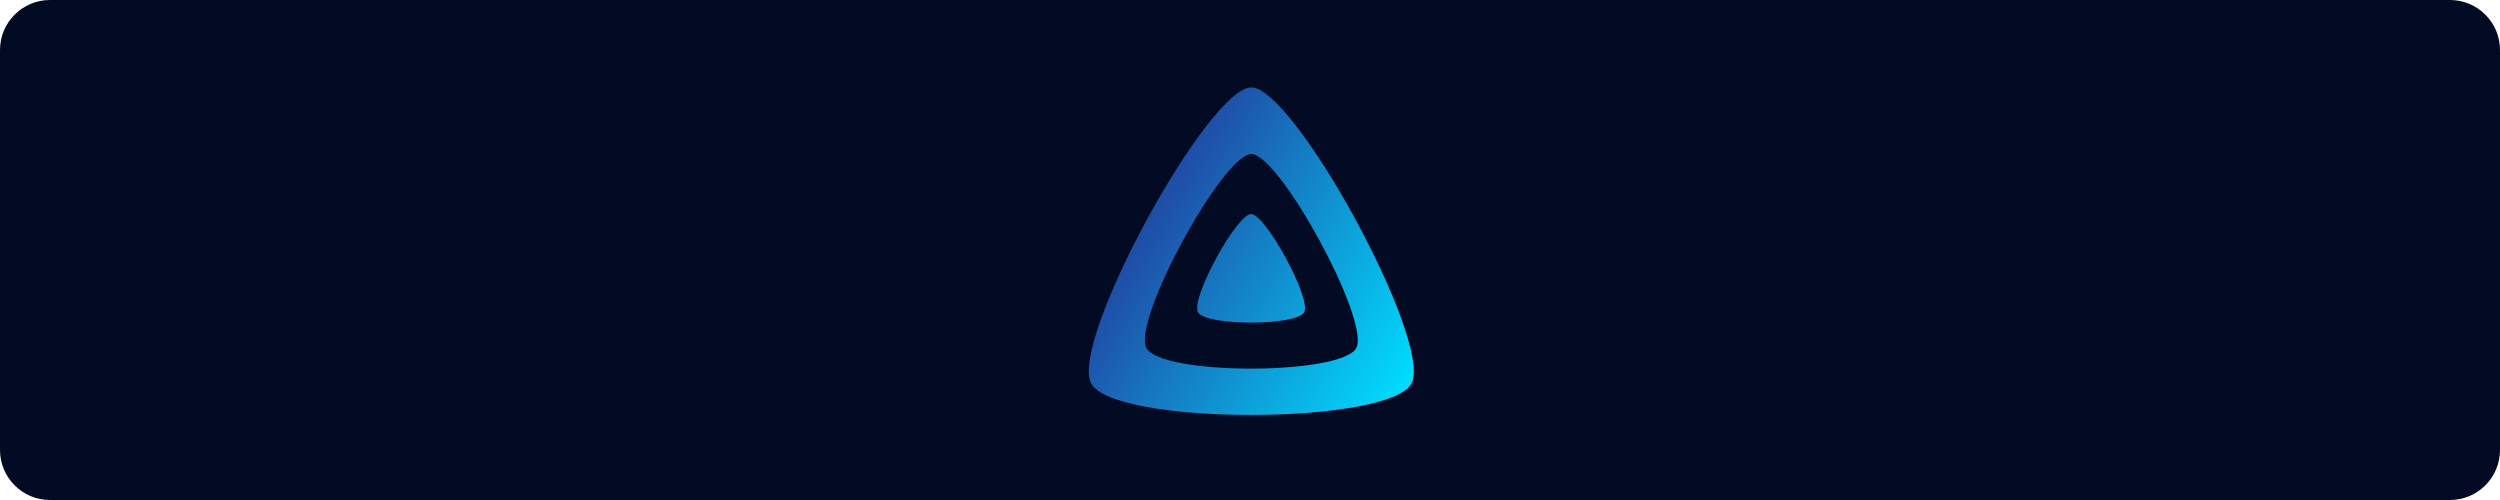
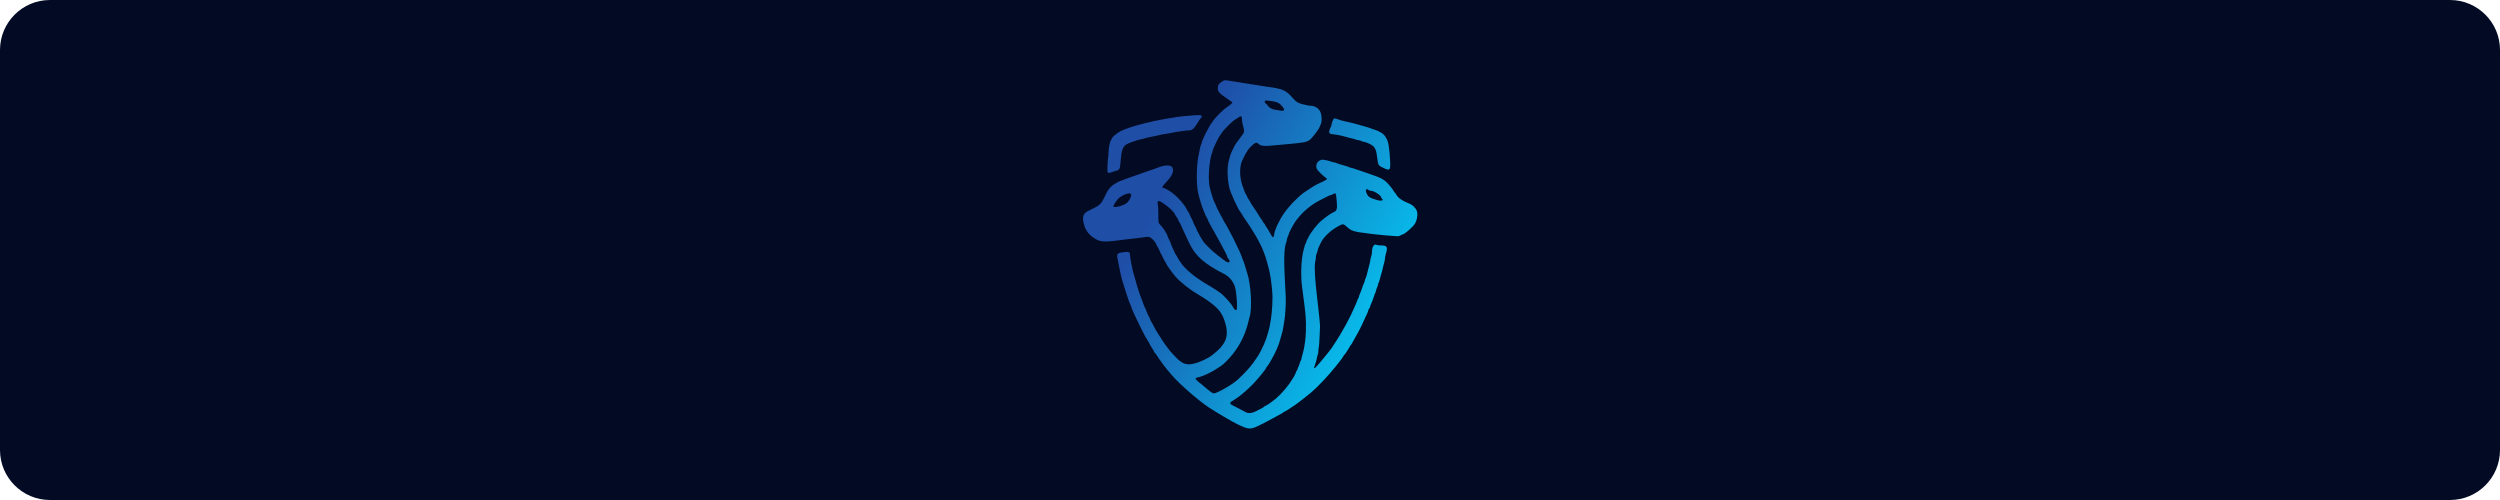
<svg xmlns="http://www.w3.org/2000/svg" width="1000px" height="200px" viewBox="0 0 1000 200" version="1.1">
  <defs>
    <linearGradient x1="19.16%" y1="40.826%" x2="100.813%" y2="88.697%" id="linearGradient-1">
      <stop stop-color="#1F4EA7" offset="0%" />
      <stop stop-color="#00DDFF" offset="100%" />
    </linearGradient>
  </defs>
  <g id="Primary" stroke="none" stroke-width="1" fill="none" fill-rule="evenodd">
    <g id="primary-wide" fill-rule="nonzero">
      <rect id="solid-background" fill="#020B23" x="0" y="0" width="1000" height="200" rx="20" />
-       <path d="M500.518,34.967 C517.73,34.967 573.017,136.338 564.665,153.227 C556.313,170.116 444.832,170.313 436.388,153.227 C427.944,136.141 483.323,34.967 500.518,34.967 Z M500.535,61.615 C489.264,61.615 452.98,127.907 458.513,139.101 C464.047,150.296 537.087,150.172 542.559,139.101 C548.031,128.028 511.806,61.615 500.535,61.615 Z M500.435,85.597 C506.156,85.6 524.502,119.208 521.73,124.811 C518.958,130.413 481.943,130.475 479.14,124.811 C476.337,119.146 494.723,85.597 500.435,85.597 Z" id="Combined-Shape" fill="url(#linearGradient-1)" />
+       <path d="M488.835,32.615C487.540,33.427 487.116,34.066 487.116,35.168C487.116,36.734 487.560,37.236 491.194,39.691C492.084,40.310 492.838,40.832 492.876,40.852C493.108,41.045 492.334,41.837 491.194,42.571C489.049,43.982 485.917,47.114 484.873,48.893C484.756,49.087 484.524,49.415 484.351,49.589C484.196,49.784 483.944,50.151 483.829,50.421C483.712,50.691 483.364,51.330 483.055,51.870C482.727,52.392 482.378,53.051 482.263,53.321C481.876,54.250 481.276,55.544 481.006,56.066C480.852,56.336 480.735,56.723 480.735,56.935C480.735,57.130 480.600,57.535 480.425,57.864C480.252,58.174 480.040,58.928 479.962,59.507C479.865,60.087 479.710,60.919 479.595,61.343C478.569,65.345 478.414,73.601 479.286,77.293C479.788,79.419 480.889,83.035 481.276,83.789C481.469,84.194 481.761,84.891 481.896,85.316C482.031,85.741 482.340,86.399 482.572,86.767C482.805,87.134 483.094,87.771 483.229,88.158C483.364,88.545 483.616,89.067 483.809,89.317C483.984,89.569 484.254,90.071 484.408,90.439C484.543,90.806 484.776,91.250 484.930,91.425C485.065,91.600 485.452,92.237 485.782,92.876C486.109,93.493 486.631,94.442 486.921,94.982C487.521,95.988 488.082,97.050 489.396,99.525C489.803,100.319 490.285,101.226 490.460,101.555C490.633,101.865 490.788,102.290 490.788,102.464C490.788,102.637 491.000,103.024 491.252,103.334C491.832,104.030 491.929,104.378 491.716,104.785C491.504,105.229 490.518,104.862 489.434,103.913C489.029,103.586 487.985,102.774 487.096,102.135C485.278,100.841 481.683,97.342 481.199,96.413C481.024,96.065 480.639,95.446 480.330,95.021C480.020,94.595 479.768,94.150 479.768,94.035C479.768,93.920 479.556,93.513 479.305,93.146C479.073,92.779 478.744,92.122 478.609,91.695C478.474,91.270 478.202,90.710 478.009,90.439C477.817,90.169 477.468,89.434 477.255,88.815C477.043,88.178 476.753,87.521 476.618,87.366C476.463,87.191 476.154,86.554 475.902,85.935C475.669,85.336 475.380,84.774 475.284,84.716C475.187,84.639 474.935,84.234 474.723,83.789C473.833,81.894 471.263,78.937 468.923,77.158C467.744,76.249 465.791,75.167 465.346,75.167C464.612,75.167 464.882,74.528 466.275,73.079C468.943,70.295 469.657,68.614 468.923,66.970C468.421,65.906 465.849,65.926 463.143,67.048C462.659,67.240 461.867,67.550 461.365,67.705C460.843,67.877 460.029,68.149 459.527,68.322C458.658,68.614 457.169,69.136 454.926,69.947C454.404,70.140 453.438,70.469 452.800,70.682C452.161,70.894 451.040,71.299 450.286,71.591C449.551,71.881 448.527,72.266 448.025,72.440C447.523,72.635 447.001,72.865 446.864,72.982C446.729,73.079 446.227,73.387 445.743,73.659C444.776,74.219 443.655,75.340 443.152,76.229C442.980,76.539 442.765,76.946 442.650,77.101C442.553,77.254 442.128,78.145 441.684,79.072C440.717,81.122 439.866,82.069 438.204,82.900C437.508,83.248 436.734,83.653 436.464,83.789C436.194,83.924 435.632,84.194 435.207,84.407C433.139,85.393 432.732,87.094 433.756,90.284C434.415,92.354 435.614,93.900 437.565,95.194C439.885,96.722 441.394,96.897 446.614,96.238C449.668,95.833 451.737,95.601 454.734,95.272C455.583,95.176 456.994,95.002 457.866,94.867C459.334,94.634 459.489,94.654 460.146,95.002C461.035,95.466 462.195,96.857 462.639,97.979C462.834,98.463 463.104,98.985 463.239,99.138C463.375,99.293 463.665,99.892 463.897,100.474C464.110,101.033 464.400,101.653 464.554,101.825C464.709,102.000 464.959,102.502 465.134,102.929C465.309,103.373 465.656,104.048 465.926,104.455C466.198,104.862 466.430,105.267 466.430,105.364C466.430,105.692 469.135,109.481 470.334,110.797C472.365,113.039 476.191,116.035 479.383,117.872C483.829,120.443 487.386,123.343 488.314,125.141C488.527,125.566 488.835,126.050 488.971,126.224C489.126,126.377 489.551,127.481 489.918,128.640C491.812,134.537 490.537,137.784 484.466,142.367C483.462,143.121 480.580,144.532 478.956,145.054C474.955,146.348 473.176,145.884 470.257,142.829C468.363,140.839 467.609,139.969 467.047,139.138C466.875,138.868 466.603,138.518 466.468,138.364C466.333,138.211 466.061,137.861 465.888,137.572C465.714,137.302 465.154,136.470 464.670,135.736C464.167,135.019 463.665,134.207 463.528,133.957C463.393,133.685 463.201,133.376 463.104,133.280C462.814,132.951 461.867,131.250 461.287,130.071C461.016,129.491 460.668,128.872 460.533,128.717C460.398,128.563 460.166,128.080 460.029,127.654C459.894,127.229 459.624,126.649 459.412,126.359C459.217,126.070 458.910,125.373 458.715,124.813C458.523,124.252 458.193,123.478 457.981,123.110C457.788,122.743 457.498,122.048 457.344,121.564C457.207,121.082 456.899,120.250 456.667,119.728C456.028,118.277 454.888,114.798 454.249,112.285C453.922,111.067 453.495,109.540 453.283,108.901C452.916,107.762 451.929,102.464 451.929,101.555C451.929,100.801 451.389,100.646 449.474,100.879C446.749,101.208 446.574,101.440 447.154,104.165C447.309,104.957 447.696,106.813 447.967,108.284C448.257,109.772 448.662,111.454 448.875,112.053C449.087,112.672 449.456,113.889 449.706,114.798C450.363,117.098 451.679,120.945 452.104,121.759C452.296,122.126 452.511,122.686 452.586,122.995C452.741,123.632 454.347,127.191 455.661,129.781C455.778,129.994 456.067,130.593 456.318,131.135C456.570,131.657 456.917,132.314 457.072,132.584C457.227,132.854 457.536,133.453 457.768,133.937C457.981,134.420 458.290,134.942 458.425,135.097C458.560,135.271 458.928,135.871 459.237,136.450C460.204,138.268 460.533,138.848 461.073,139.640C461.365,140.066 461.595,140.511 461.595,140.626C461.595,140.743 461.770,140.993 462.002,141.206C462.234,141.400 462.582,141.883 462.776,142.250C462.988,142.617 463.453,143.314 463.820,143.796C464.187,144.280 464.844,145.189 465.289,145.826C466.043,146.890 466.855,147.877 468.826,150.177C471.978,153.791 479.343,160.190 483.539,162.975C486.729,165.063 492.798,168.640 494.848,169.624C499.914,172.042 500.009,172.042 505.306,169.354C506.912,168.523 508.613,167.633 509.115,167.344C509.617,167.054 510.372,166.629 510.796,166.417C512.692,165.410 513.291,165.063 513.601,164.773C513.774,164.618 513.988,164.483 514.083,164.483C514.180,164.483 514.567,164.269 514.935,164.039C515.554,163.612 517.158,162.568 518.337,161.776C519.168,161.215 522.203,158.857 524.233,157.175C526.863,155.010 531.522,150.080 534.286,146.561C535.021,145.634 535.968,144.415 536.394,143.893C536.799,143.351 537.264,142.694 537.399,142.385C537.534,142.095 537.688,141.863 537.766,141.863C537.843,141.863 538.173,141.400 538.540,140.858C538.887,140.297 539.332,139.602 539.524,139.312C539.739,139.022 539.893,138.713 539.893,138.616C539.893,138.518 540.028,138.306 540.221,138.171C540.396,138.016 540.646,137.629 540.801,137.320C540.955,136.992 541.285,136.393 541.555,135.968C541.807,135.541 542.194,134.846 542.406,134.420C542.638,133.995 543.024,133.298 543.276,132.874C543.546,132.449 543.837,131.887 543.952,131.617C544.050,131.347 544.242,130.980 544.339,130.786C544.649,130.264 544.919,129.664 546.098,127.016C546.330,126.514 546.660,125.798 546.852,125.431C547.045,125.063 547.259,124.484 547.317,124.136C547.394,123.807 547.587,123.420 547.741,123.285C547.896,123.170 548.011,122.938 548.011,122.763C548.011,122.588 548.186,122.106 548.380,121.681C548.825,120.772 549.307,119.496 549.637,118.375C549.752,117.950 549.964,117.428 550.081,117.215C550.197,117.001 550.351,116.519 550.429,116.152C550.506,115.784 550.681,115.300 550.796,115.088C550.931,114.875 551.106,114.353 551.183,113.929C551.260,113.502 551.415,113.057 551.493,112.962C551.588,112.845 551.782,112.246 551.937,111.608C552.092,110.969 552.324,110.177 552.420,109.868C552.652,109.231 552.961,107.992 553.251,106.678C553.368,106.196 553.581,105.364 553.735,104.822C553.890,104.281 554.005,103.566 554.005,103.219C554.005,102.869 554.180,101.980 554.410,101.266C555.165,98.771 554.779,98.171 552.402,98.171C551.665,98.171 550.913,98.076 550.681,97.959C549.617,97.399 548.785,98.693 548.785,100.898C548.785,101.381 548.670,102.097 548.515,102.445C548.361,102.812 548.186,103.526 548.128,104.068C548.051,104.590 547.876,105.461 547.722,106.001C547.587,106.523 547.354,107.355 547.239,107.839C547.122,108.322 546.892,109.231 546.737,109.868C546.562,110.507 546.370,111.106 546.273,111.221C546.195,111.319 546.060,111.724 545.983,112.091C545.905,112.458 545.731,112.980 545.596,113.252C545.441,113.522 545.209,114.121 545.054,114.605C544.609,115.957 544.145,117.156 543.855,117.833C543.700,118.162 543.565,118.549 543.565,118.704C543.565,118.839 543.450,119.129 543.295,119.341C543.160,119.554 542.966,119.941 542.908,120.211C542.831,120.482 542.579,121.082 542.367,121.564C542.134,122.048 541.864,122.686 541.729,123.015C541.362,123.884 540.453,125.875 540.261,126.205C540.163,126.359 539.739,127.191 539.312,128.041C538.867,128.892 538.443,129.724 538.345,129.877C538.250,130.031 537.843,130.768 537.438,131.482C537.031,132.197 536.509,133.126 536.277,133.513C536.045,133.898 535.658,134.537 535.446,134.904C535.233,135.271 534.906,135.813 534.711,136.083C534.537,136.353 534.209,136.837 534.016,137.147C533.822,137.456 533.494,137.939 533.300,138.229C533.088,138.518 532.933,138.808 532.933,138.868C532.933,138.925 532.488,139.525 531.946,140.182C531.406,140.839 530.748,141.670 530.458,142.037C530.168,142.385 529.124,143.661 528.138,144.840C525.625,147.837 525.180,148.031 526.069,145.691C526.359,144.917 526.649,143.836 526.726,143.314C526.804,142.772 526.959,142.154 527.094,141.922C527.230,141.690 527.326,141.091 527.326,140.569C527.326,140.066 527.423,139.292 527.520,138.868C527.635,138.441 527.770,136.490 527.830,134.517C527.887,132.564 527.965,130.903 528.003,130.843C528.120,130.651 527.558,124.948 526.843,118.994C525.992,112.091 525.682,106.428 526.069,104.803C526.224,104.185 526.341,103.314 526.359,102.851C526.359,102.387 526.476,101.788 526.631,101.498C526.786,101.208 526.978,100.609 527.056,100.202C527.133,99.777 527.346,99.120 527.540,98.753C527.713,98.386 527.965,97.864 528.080,97.592C529.221,94.964 532.141,92.140 535.543,90.343C537.206,89.454 537.361,89.472 538.810,90.788C540.550,92.372 541.575,92.701 547.045,93.358C547.954,93.455 549.347,93.628 550.139,93.745C550.931,93.842 552.729,94.015 554.103,94.132C555.494,94.228 557.272,94.364 558.104,94.442C559.398,94.537 559.650,94.499 560.250,94.132C560.617,93.920 561.004,93.725 561.139,93.725C561.758,93.725 564.948,90.980 565.817,89.704C566.861,88.178 567.268,85.433 566.649,84.137C566.184,83.170 564.985,81.971 564.096,81.604C561.409,80.483 560.037,79.709 559.283,78.859C558.838,78.375 558.471,77.873 558.451,77.758C558.451,77.641 558.279,77.390 558.046,77.176C557.814,76.984 557.505,76.559 557.350,76.229C557.002,75.553 555.359,73.562 554.508,72.788C553.309,71.686 552.187,71.087 549.655,70.217C549.230,70.082 548.283,69.733 547.529,69.463C546.795,69.173 545.788,68.826 545.306,68.691C543.915,68.264 542.561,67.800 541.827,67.530C541.459,67.375 540.840,67.202 540.473,67.125C540.106,67.066 539.719,66.931 539.602,66.853C539.506,66.776 538.927,66.563 538.345,66.409C535.735,65.674 535.118,65.482 534.537,65.210C534.209,65.055 533.745,64.920 533.512,64.920C533.280,64.920 532.818,64.805 532.488,64.650C532.141,64.495 531.174,64.243 530.343,64.070C528.912,63.799 528.757,63.799 528.022,64.128C526.456,64.823 526.012,66.853 527.153,68.169C527.907,69.058 529.723,70.739 530.285,71.069C531.039,71.531 530.942,71.764 529.704,72.363C526.689,73.794 526.032,74.104 525.587,74.413C525.315,74.586 524.716,74.973 524.233,75.263C523.422,75.765 521.875,76.809 521.431,77.138C518.666,79.187 514.935,83.170 513.214,85.895C512.344,87.269 512.247,87.424 511.860,88.216C511.648,88.640 511.396,89.125 511.300,89.279C510.681,90.266 509.734,92.894 509.637,93.900C509.482,95.446 509.000,95.176 507.801,92.856C507.357,92.024 506.775,91.078 506.525,90.768C506.273,90.458 506.061,90.111 506.061,89.976C506.061,89.839 505.848,89.531 505.578,89.279C505.306,89.027 505.094,88.718 505.094,88.583C505.094,88.448 504.842,88.043 504.552,87.694C504.243,87.346 503.953,86.921 503.895,86.747C503.760,86.417 501.498,82.918 500.860,82.106C500.648,81.836 500.358,81.352 500.223,81.044C500.086,80.735 499.739,80.135 499.449,79.729C499.140,79.324 498.907,78.879 498.907,78.742C498.907,78.607 498.695,78.202 498.443,77.815C498.193,77.448 497.863,76.809 497.748,76.404C497.613,75.979 497.284,75.090 497.032,74.393C495.795,71.146 495.718,66.698 496.859,64.243C498.425,60.841 499.469,59.275 501.093,57.922C502.272,56.935 502.659,56.878 503.373,57.517C504.360,58.366 505.423,58.521 508.478,58.251C523.576,56.897 522.919,57.032 524.853,55.002C525.702,54.095 527.713,51.330 527.713,51.040C527.713,50.963 527.945,50.459 528.197,49.937C528.757,48.797 528.814,47.309 528.390,45.491C527.965,43.635 526.204,42.301 524.214,42.301C523.846,42.301 523.247,42.204 522.880,42.109C522.513,41.992 521.623,41.779 520.909,41.644C519.361,41.297 518.414,40.735 517.273,39.401C514.432,36.115 513.214,35.555 507.317,34.761C506.467,34.646 505.249,34.471 504.612,34.356C503.973,34.239 502.619,34.027 501.615,33.872C500.608,33.717 499.042,33.485 498.135,33.332C494.539,32.750 493.533,32.596 491.929,32.326C489.744,31.978 489.841,31.958 488.835,32.615ZM508.768,40.445C510.874,40.813 511.628,41.142 512.499,42.089C514.278,44.060 514.026,44.641 511.570,44.137C510.778,43.982 509.967,43.847 509.734,43.847C509.077,43.847 507.511,42.958 507.220,42.398C507.067,42.109 506.700,41.702 506.408,41.489C505.906,41.142 505.713,40.580 506.003,40.310C506.196,40.116 506.950,40.156 508.768,40.445ZM496.782,47.541C496.782,48.101 496.859,48.855 496.954,49.242C497.941,53.011 497.998,52.586 495.950,55.312C495.293,56.201 494.577,57.167 494.344,57.477C493.822,58.231 492.141,61.693 492.141,62.040C492.141,62.175 492.026,62.639 491.871,63.084C490.807,66.139 490.750,70.315 491.716,75.070C492.121,76.964 495.486,84.292 496.220,84.833C496.278,84.891 496.530,85.278 496.762,85.703C496.994,86.128 497.399,86.785 497.651,87.152C498.173,87.888 498.675,88.622 499.392,89.666C499.642,90.034 500.106,90.768 500.436,91.310C500.763,91.832 501.402,92.836 501.827,93.533C502.986,95.349 505.036,99.390 505.364,100.474C505.519,100.996 505.771,101.653 505.926,101.962C506.215,102.522 507.434,106.910 507.916,109.173C508.401,111.319 509.000,116.751 509.000,118.762C508.960,127.481 507.529,134.247 504.475,140.084C503.973,141.071 503.353,142.172 503.103,142.522C501.480,144.957 500.995,145.614 499.759,147.083C498.385,148.706 495.293,151.801 494.172,152.632C491.484,154.681 486.651,157.330 485.627,157.330C484.891,157.330 484.351,156.923 480.754,153.831C480.407,153.521 479.768,153.019 479.363,152.728C478.686,152.245 478.087,151.394 478.299,151.201C478.339,151.144 478.976,150.969 479.710,150.814C480.425,150.641 481.933,150.060 483.055,149.520C485.123,148.494 485.472,148.301 487.288,147.103C487.850,146.716 488.507,146.271 488.759,146.116C489.589,145.556 491.794,143.294 493.088,141.670C496.143,137.842 498.270,133.376 499.392,128.505C499.527,127.906 499.719,127.114 499.836,126.764C500.938,123.325 500.376,113.561 498.830,109.096C498.560,108.341 498.213,107.180 498.038,106.486C497.863,105.789 497.516,104.785 497.284,104.263C497.032,103.721 496.782,103.044 496.704,102.734C496.627,102.445 496.260,101.516 495.892,100.704C494.616,97.959 493.842,96.335 493.572,95.853C493.417,95.581 493.030,94.847 492.721,94.210C492.411,93.571 491.832,92.489 491.445,91.792C491.059,91.096 490.615,90.266 490.460,89.956C490.285,89.627 489.956,89.105 489.726,88.795C489.511,88.468 489.204,87.906 489.049,87.539C488.912,87.172 488.682,86.727 488.545,86.572C488.410,86.399 488.100,85.838 487.868,85.316C487.638,84.774 487.308,84.137 487.116,83.867C486.941,83.595 486.671,83.035 486.534,82.610C486.399,82.184 486.090,81.489 485.857,81.062C485.627,80.638 485.317,79.903 485.182,79.419C485.046,78.937 484.738,77.930 484.486,77.196C483.577,74.374 483.345,71.803 483.616,68.014C483.829,65.152 484.351,62.060 484.756,61.306C484.891,61.073 484.988,60.744 484.988,60.551C484.988,60.377 485.143,59.875 485.355,59.430C485.550,58.985 485.955,58.076 486.264,57.380C486.554,56.685 486.921,55.988 487.056,55.814C487.193,55.661 487.308,55.429 487.308,55.331C487.308,55.234 487.618,54.712 487.985,54.190C488.372,53.650 488.817,53.011 488.989,52.741C489.744,51.620 493.552,47.908 493.959,47.908C494.017,47.908 494.461,47.599 494.964,47.231C496.297,46.207 496.782,46.285 496.782,47.541ZM547.509,76.037C547.722,76.192 548.128,76.327 548.418,76.327C549.637,76.327 552.459,78.163 552.459,78.956C552.459,79.072 552.594,79.284 552.749,79.419C553.676,80.193 552.517,80.522 550.738,80.000C547.858,79.149 547.239,78.742 546.640,77.331C546.001,75.862 546.427,75.225 547.509,76.037ZM452.278,77.525C452.800,78.047 452.064,79.883 450.867,81.062C449.726,82.223 445.357,83.383 445.357,82.533C445.357,82.049 446.884,79.768 447.580,79.187C449.242,77.835 451.717,76.964 452.278,77.525ZM534.229,77.448C534.384,77.545 534.556,78.627 534.691,80.425C534.963,83.577 534.751,84.329 533.552,84.814C532.546,85.238 530.400,86.707 528.525,88.293C526.881,89.666 524.233,93.049 523.382,94.886C523.209,95.254 522.937,95.776 522.783,96.046C522.628,96.316 522.493,96.683 522.493,96.857C522.493,97.032 522.415,97.244 522.300,97.302C522.203,97.360 522.030,97.786 521.913,98.231C521.798,98.675 521.586,99.467 521.431,100.009C520.482,103.411 520.192,110.120 520.831,114.798C522.145,124.619 522.300,126.070 522.378,129.279C522.493,134.015 521.991,138.461 520.927,142.057C520.714,142.752 520.560,143.449 520.560,143.603C520.560,143.778 520.444,144.068 520.290,144.280C520.155,144.493 519.960,144.977 519.883,145.344C519.805,145.711 519.575,146.329 519.381,146.698C519.168,147.065 519.013,147.509 519.013,147.682C519.013,147.857 518.878,148.109 518.724,148.244C518.569,148.379 518.434,148.611 518.434,148.746C518.434,149.036 517.428,151.009 517.060,151.471C516.925,151.608 516.693,151.975 516.520,152.283C515.494,154.141 512.499,157.620 510.449,159.359C509.000,160.597 506.467,162.356 506.138,162.356C506.023,162.356 505.809,162.491 505.674,162.665C505.519,162.820 505.152,163.090 504.824,163.245C504.495,163.400 504.012,163.652 503.740,163.807C501.247,165.236 499.642,165.545 498.348,164.908C496.607,164.019 495.273,163.322 494.461,162.858C493.977,162.588 493.263,162.241 492.876,162.046C491.929,161.641 491.871,160.964 492.721,160.520C493.050,160.345 493.669,159.958 494.132,159.631C494.577,159.321 495.158,158.914 495.428,158.722C496.549,157.987 499.487,155.377 501.053,153.754C503.238,151.511 506.448,147.567 506.448,147.160C506.448,147.083 506.583,146.890 506.737,146.716C507.105,146.348 507.956,145.034 508.206,144.493C508.323,144.260 508.613,143.738 508.863,143.314C510.179,141.110 511.551,137.919 512.055,135.871C512.150,135.503 512.344,134.807 512.499,134.324C512.962,132.874 513.271,131.579 513.406,130.361C513.484,129.724 513.639,128.717 513.756,128.138C514.103,126.377 514.413,120.927 514.296,118.799C513.446,104.146 513.484,99.430 514.548,96.760C514.663,96.452 514.760,96.026 514.760,95.794C514.780,95.561 514.935,95.021 515.147,94.595C515.359,94.170 515.514,93.706 515.534,93.571C515.534,93.416 515.669,93.068 515.824,92.798C515.979,92.509 516.229,91.967 516.403,91.600C516.558,91.232 516.868,90.651 517.080,90.343C517.293,90.014 517.602,89.492 517.777,89.182C518.086,88.622 518.279,88.370 519.651,86.689C520.869,85.181 523.189,83.073 524.813,81.971C526.669,80.735 526.941,80.580 529.029,79.556C529.840,79.149 530.825,78.647 531.212,78.434C531.599,78.240 532.044,78.067 532.198,78.067C532.333,78.067 532.758,77.893 533.125,77.698C533.919,77.254 533.919,77.254 534.229,77.448ZM465.616,81.547C467.956,83.150 469.620,84.794 470.082,85.935C470.219,86.263 470.489,86.689 470.701,86.862C470.896,87.056 471.146,87.521 471.281,87.906C471.398,88.293 471.630,88.738 471.765,88.892C471.900,89.067 472.210,89.627 472.422,90.149C472.654,90.691 473.041,91.542 473.292,92.082C473.544,92.604 474.103,93.823 474.548,94.789C474.993,95.736 475.437,96.683 475.534,96.877C475.651,97.070 475.921,97.592 476.134,98.036C478.474,102.657 481.973,105.654 489.686,109.598C491.659,110.602 493.225,112.458 493.959,114.663C494.654,116.711 495.118,123.787 494.559,124.000C494.152,124.154 493.552,123.614 493.070,122.628C492.354,121.237 489.376,117.988 487.927,117.021C487.540,116.771 486.864,116.306 486.439,115.997C485.994,115.687 485.008,115.068 484.216,114.605C478.918,111.551 475.362,108.824 473.002,106.001C472.365,105.209 470.876,102.967 470.876,102.754C470.876,102.677 470.664,102.310 470.412,101.980C470.160,101.633 469.890,101.149 469.812,100.879C469.735,100.609 469.465,100.027 469.193,99.565C468.943,99.100 468.594,98.288 468.421,97.727C468.266,97.167 467.937,96.375 467.686,95.948C467.434,95.524 467.145,94.827 467.010,94.402C466.875,93.977 466.660,93.493 466.525,93.338C466.390,93.184 466.120,92.739 465.946,92.372C465.598,91.677 464.941,90.806 463.915,89.724C463.336,89.105 463.336,89.105 463.336,85.780C463.336,83.847 463.239,82.146 463.123,81.719C462.949,81.140 462.949,80.908 463.143,80.675C463.528,80.213 463.858,80.308 465.616,81.547ZM478.029,46.090C474.220,46.362 471.378,46.670 469.330,47.037C467.994,47.289 466.430,47.541 465.849,47.618C464.864,47.734 460.611,48.623 458.793,49.087C458.368,49.202 457.498,49.415 456.859,49.589C452.916,50.576 449.533,51.735 447.870,52.664C446.556,53.418 444.835,54.925 444.661,55.506C444.603,55.738 444.429,56.066 444.294,56.221C443.946,56.665 443.424,59.450 443.424,60.956C443.424,61.711 443.347,62.659 443.250,63.084C443.152,63.509 443.037,65.037 442.998,66.466C442.940,69.076 442.940,69.076 443.520,69.136C443.849,69.173 444.371,69.076 444.681,68.903C445.008,68.749 445.725,68.497 446.304,68.342C447.870,67.975 448.025,67.685 448.257,64.340C448.585,60.087 449.127,58.598 450.673,57.689C451.544,57.167 455.101,55.931 456.280,55.738C456.705,55.661 457.574,55.447 458.213,55.234C458.850,55.042 459.972,54.790 460.706,54.674C461.442,54.557 462.659,54.307 463.413,54.095C464.167,53.900 465.269,53.688 465.849,53.611C466.430,53.553 467.744,53.321 468.748,53.108C470.896,52.644 474.471,52.162 475.612,52.162C476.888,52.162 477.739,51.368 479.208,48.875C479.556,48.295 480.040,47.579 480.290,47.289C481.276,46.225 480.697,45.916 478.029,46.090ZM533.145,48.121C532.933,48.545 532.701,49.300 532.623,49.764C532.566,50.228 532.431,50.653 532.353,50.711C532.256,50.768 532.044,51.290 531.851,51.890C531.406,53.321 531.676,53.591 533.745,53.785C535.098,53.920 537.283,54.385 539.119,54.964C539.602,55.099 540.338,55.294 540.763,55.369C541.188,55.447 541.807,55.621 542.154,55.776C542.502,55.911 542.986,56.028 543.256,56.028C543.508,56.028 544.087,56.201 544.552,56.413C545.016,56.627 545.596,56.800 545.828,56.800C546.060,56.800 546.910,57.110 547.704,57.477C549.869,58.521 550.409,59.410 550.816,62.600C551.280,66.196 551.241,66.139 553.348,67.163C555.958,68.419 556.248,68.129 556.054,64.456C555.784,59.353 555.319,56.491 554.605,55.466C554.373,55.157 554.198,54.829 554.198,54.732C554.198,54.520 552.787,53.128 552.574,53.128C552.497,53.128 552.187,52.973 551.917,52.761C551.628,52.567 551.086,52.316 550.719,52.199C550.351,52.084 549.442,51.755 548.688,51.485C547.954,51.195 546.910,50.846 546.370,50.711C544.107,50.092 543.218,49.841 542.309,49.570C541.342,49.280 540.473,49.067 538.250,48.603C537.129,48.371 536.452,48.178 534.769,47.599C533.647,47.212 533.570,47.251 533.145,48.121Z" id="Combined-Shape" fill="url(#linearGradient-1)" />
    </g>
  </g>
</svg>
